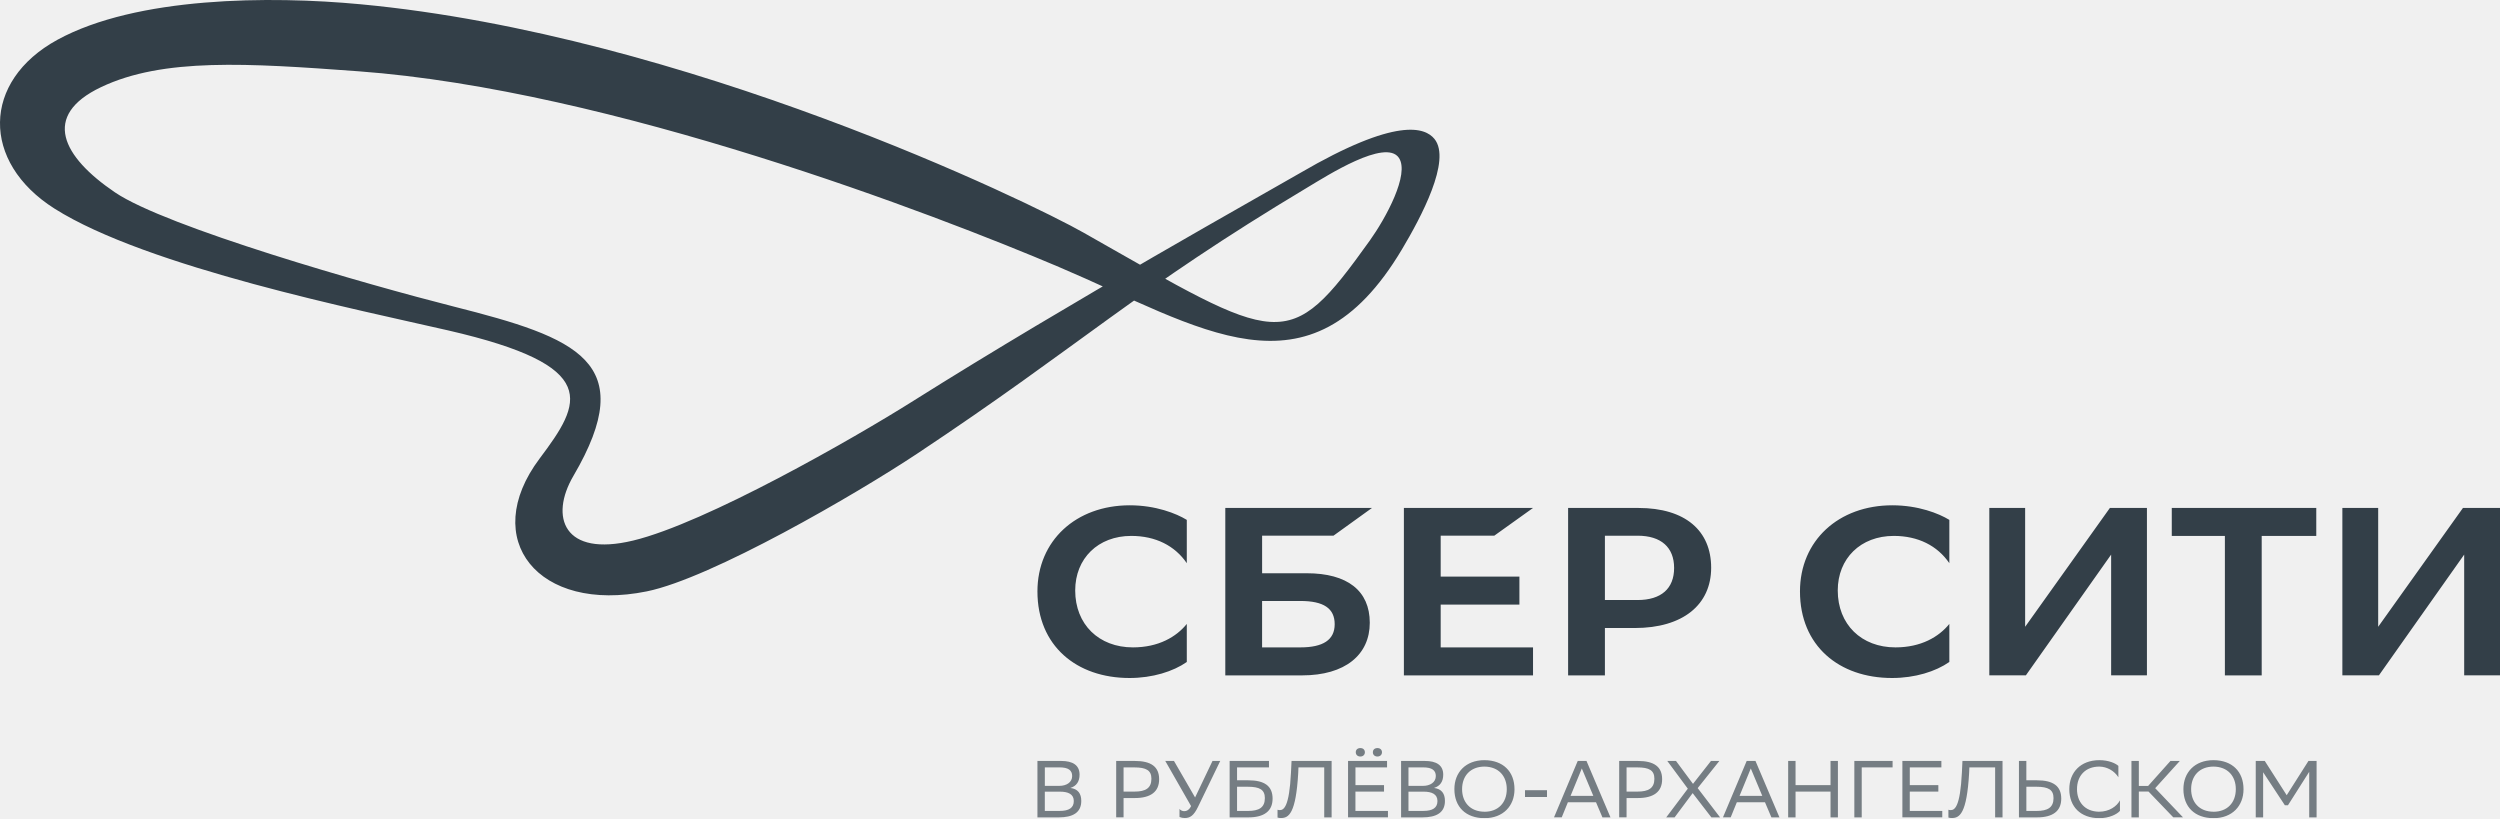
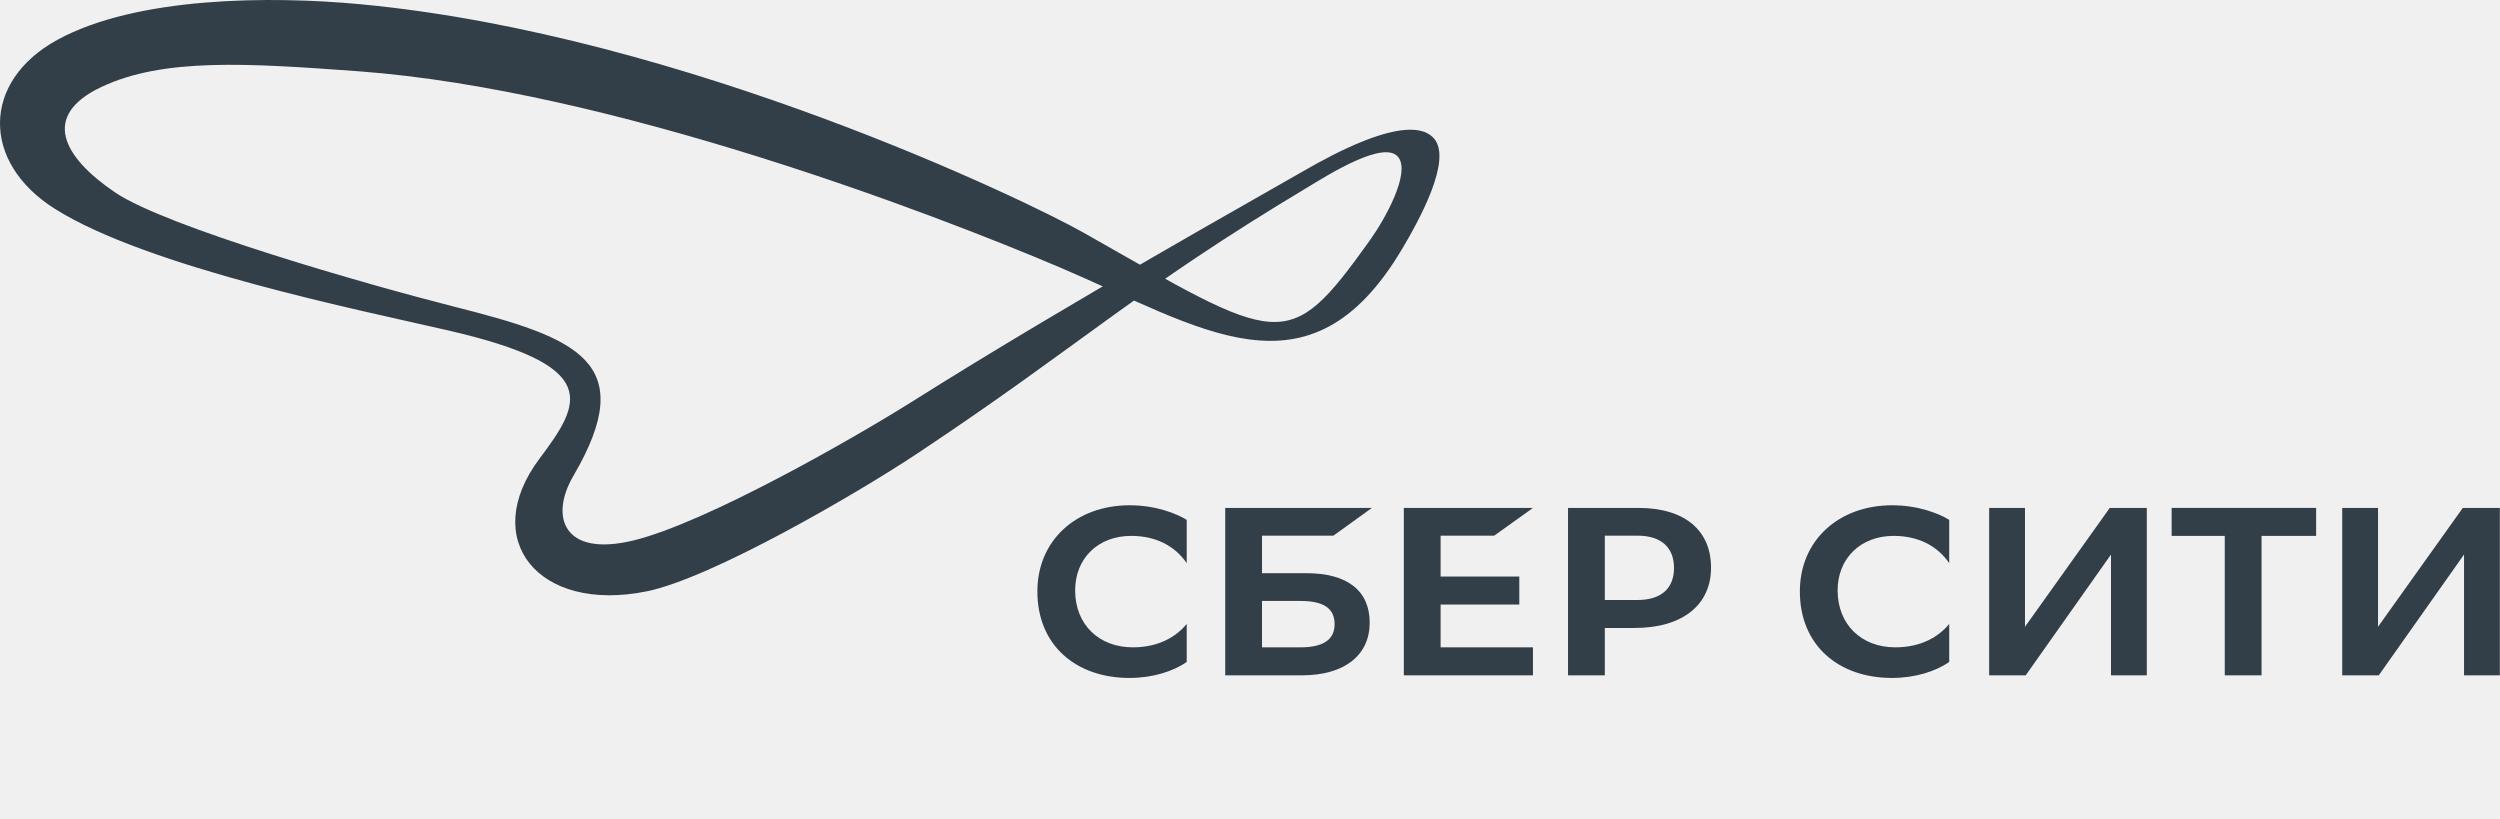
- <svg xmlns="http://www.w3.org/2000/svg" width="110" height="36" fill="none">
-   <g clip-path="url(#clip0_68_3824)" fill="#333F48">
-     <path d="M52.22 29.127c-.601.42-1.512.705-2.52.705-2.338 0-4.053-1.42-4.053-3.81 0-2.231 1.694-3.789 4.064-3.789 1.136 0 2.047.358 2.508.642v1.905c-.525-.768-1.372-1.2-2.444-1.2-1.458 0-2.466.99-2.466 2.4 0 1.494 1.04 2.505 2.54 2.505 1.126 0 1.91-.463 2.37-1.032v1.674zm5.274-3.904c1.79 0 2.776.768 2.776 2.178s-1.083 2.316-2.98 2.316h-3.377V22.35h6.454l-1.694 1.22h-3.14v1.653h1.961zm-.279 3.262c.997 0 1.511-.326 1.511-1.02 0-.695-.482-1.022-1.511-1.022h-1.683v2.042h1.683zm6.175-4.915v1.8h3.464v1.232H63.39v1.883h4.063v1.232h-5.682V22.35h5.682l-1.705 1.22H63.39zm8.695-1.22c2.08 0 3.206 1.01 3.206 2.63 0 1.621-1.233 2.653-3.367 2.653h-1.308v2.084h-1.619V22.35h3.088zm-.032 4.051c1.04 0 1.608-.505 1.608-1.41 0-.905-.568-1.42-1.608-1.42h-1.437v2.83h1.437zm13.717 2.726c-.6.42-1.51.705-2.519.705-2.337 0-4.052-1.42-4.052-3.81 0-2.231 1.694-3.789 4.063-3.789 1.137 0 2.048.358 2.509.642v1.905c-.525-.768-1.372-1.2-2.445-1.2-1.458 0-2.465.99-2.465 2.4 0 1.494 1.04 2.505 2.54 2.505 1.126 0 1.909-.463 2.37-1.032v1.674zm3.335-1.547l3.73-5.23h1.63v7.366H92.89v-5.314l-3.752 5.314H87.53V22.35h1.576v5.23zm12.811-4h-2.401v6.137h-1.62V23.58h-2.337v-1.23h6.358v1.23zm2.723 4l3.731-5.23H110v7.366h-1.576v-5.314l-3.752 5.314h-1.608V22.35h1.576v5.23h-.001zM60.267 10.591c.709-.992 1.77-2.935 1.282-3.649-.589-.858-3.174.8-3.999 1.292-7.614 4.557-9.986 6.942-17.213 11.739-2.665 1.769-9.036 5.47-11.88 6.048-4.77.97-7.387-2.284-4.715-5.843 1.852-2.467 2.778-4.072-4.022-5.64-3.849-.886-13.245-2.78-17.32-5.358-3.238-2.049-3.204-5.61.127-7.43C6.007-.15 11.877-.19 15.88.189 30.142 1.53 45.284 8.878 47.683 10.24c8.693 4.933 8.966 5.408 12.584.35v.001zm-13.67 1.158C41.126 9.43 26.9 3.952 15.753 3.135c-4.857-.356-8.576-.6-11.305.698-2.635 1.253-1.71 3.058.612 4.632 2.245 1.522 11.098 4.059 14.915 5.026 5.414 1.372 8.202 2.416 5.255 7.449-1.057 1.804-.435 3.585 2.63 2.844 3.192-.77 9.696-4.487 12.318-6.14 7.006-4.412 15.544-9.167 17.012-10.023 4.281-2.498 5.517-2.007 5.924-1.51.763.933-.595 3.463-1.43 4.864-4.096 6.872-8.853 3.42-15.089.774z" />
-     <path d="M45.647 35.965v-2.483h1.048c.499 0 .806.18.806.603 0 .301-.134.5-.405.585.336.042.48.248.48.571 0 .514-.371.724-.993.724h-.936zm.965-1.387c.31 0 .563-.153.563-.433 0-.252-.17-.38-.552-.38h-.65v.813h.639zm.018 1.102c.397 0 .617-.13.617-.435s-.252-.412-.606-.412h-.669v.848h.658zm2.807-.566v.85h-.325v-2.482h.82c.709 0 1.07.248 1.07.805s-.38.827-1.07.827h-.494zm0-1.348v1.064h.485c.48 0 .74-.149.74-.564 0-.372-.23-.5-.751-.5h-.474zm2.97 1.702l-1.135-1.986h.383l.929 1.606.766-1.606h.34l-.976 2.018c-.191.394-.354.493-.585.493a.567.567 0 01-.231-.046v-.355c.043.057.119.1.209.1.098 0 .217-.05.3-.224zm1.698-1.986h1.73v.284H54.43v.567h.495c.708 0 1.069.248 1.069.806 0 .557-.38.826-1.07.826h-.82v-2.483zm.325 1.135v1.064h.484c.48 0 .74-.149.74-.564 0-.372-.23-.5-.75-.5h-.474zm3.837-.851h-1.135l-.01.241c-.102 1.805-.423 1.986-.76 1.986a.424.424 0 01-.151-.021v-.344a.26.26 0 00.097.017c.177 0 .42-.131.495-1.649l.025-.514h1.763v2.483h-.325v-2.2.001zm2.63 1.064h-1.258v.85h1.431v.284h-1.756v-2.483h1.716v.284h-1.39v.78h1.257v.284zm-1.04-1.915c.118 0 .198.074.198.184s-.08.188-.199.188c-.119 0-.202-.075-.202-.188s.08-.184.202-.184zm.75 0c.12 0 .2.074.2.184s-.08.188-.2.188c-.119 0-.201-.075-.201-.188s.08-.184.202-.184zm1.041 3.05v-2.483h1.048c.498 0 .806.18.806.603 0 .301-.134.5-.405.585.336.042.48.248.48.571 0 .514-.372.724-.993.724h-.936zm.965-1.387c.31 0 .563-.153.563-.433 0-.252-.17-.38-.553-.38h-.65v.813h.64zm.018 1.102c.397 0 .617-.13.617-.435s-.252-.412-.606-.412h-.669v.848h.658zm2.684-2.233c.813.003 1.323.493 1.323 1.28 0 .734-.499 1.273-1.323 1.273-.816-.004-1.322-.49-1.322-1.28 0-.734.498-1.273 1.322-1.273zm.004 2.27c.603 0 .979-.398.979-.994 0-.56-.343-.989-.986-.993-.607.004-.98.401-.98.993 0 .56.344.99.987.993zm1.781-.947h.968v.297H67.1v-.297zm3.76 1.195h-.353l-.282-.664h-1.239l-.27.663h-.34l1.044-2.482h.386l1.055 2.483zm-.754-.947l-.506-1.206-.495 1.206h1zm1.463.096v.85h-.325v-2.482h.82c.708 0 1.07.248 1.07.805s-.38.827-1.07.827h-.495zm0-1.348v1.064h.484c.48 0 .74-.149.74-.564 0-.372-.23-.5-.75-.5h-.474zm2.695.936l-.903-1.22h.383l.748 1.008.791-1.008h.369l-.954 1.195.986 1.288h-.383l-.824-1.068-.795 1.068h-.368l.95-1.263zm4.032 1.263h-.354l-.282-.664h-1.24l-.27.663h-.34l1.044-2.482h.387l1.055 2.483zm-.756-.947l-.505-1.206-.495 1.206h1zm3.003-.188h-1.539v1.135h-.325v-2.483h.325v1.064h1.539v-1.064h.325v2.483h-.325v-1.136zm2.731-1.064h-1.358v2.199h-.325v-2.483h1.683v.284zm2.012 1.064H84.03v.85h1.43v.284h-1.755v-2.483h1.716v.284h-1.39v.78h1.256v.284zm2.5-1.064h-1.134l-.01.241c-.102 1.805-.424 1.986-.76 1.986a.424.424 0 01-.152-.021v-.344a.26.26 0 00.098.017c.177 0 .42-.131.495-1.649l.025-.514h1.763v2.483h-.325v-2.2.001zm1.374.567h.465c.708 0 1.07.248 1.07.806 0 .557-.38.826-1.07.826h-.791v-2.483h.325v.851zm0 .284v1.064h.455c.48 0 .74-.149.74-.564 0-.372-.23-.5-.751-.5h-.445zm4.118 1.06c-.127.149-.467.323-.914.323-.81-.004-1.315-.493-1.315-1.28 0-.734.498-1.273 1.322-1.273.416 0 .719.142.838.252v.5a1.015 1.015 0 00-.838-.469c-.607 0-.983.397-.983.993 0 .553.333.979.961.993.463 0 .788-.238.929-.5v.461zm.831.288h-.325v-2.483h.325v1.1h.408l.983-1.1h.412l-1.084 1.198 1.225 1.284h-.427l-1.09-1.135h-.427v1.135zm3.284-2.518c.813.003 1.322.493 1.322 1.28 0 .734-.499 1.273-1.322 1.273-.817-.004-1.323-.49-1.323-1.28 0-.734.499-1.273 1.323-1.273zm.003 2.27c.603 0 .98-.398.98-.994 0-.56-.344-.989-.987-.993-.607.004-.979.401-.979.993 0 .56.343.99.986.993zm4.209-1.757l-.936 1.473h-.134l-.957-1.454v1.986h-.325v-2.483h.397l.965 1.507.957-1.507h.358v2.483h-.325V33.96z" opacity=".65" />
+ <svg xmlns="http://www.w3.org/2000/svg" width="3508" height="1148" viewBox="0 0 3508 1148" fill="none">
+   <g clip-path="url(#clip0_247_9880)">
+     <path d="M1665.21 928.82C1646.06 942.243 1617.01 951.301 1584.87 951.301C1510.34 951.301 1455.64 906 1455.64 829.815C1455.64 758.661 1509.66 708.995 1585.22 708.995C1621.46 708.995 1650.51 720.405 1665.21 729.463V790.212C1648.46 765.719 1621.45 751.956 1587.27 751.956C1540.77 751.956 1508.63 783.495 1508.63 828.469C1508.63 876.122 1541.8 908.34 1589.65 908.34C1625.55 908.34 1650.51 893.571 1665.21 875.455V928.82Z" fill="#333F48" />
+     <path d="M1833.42 804.321C1890.51 804.321 1921.96 828.827 1921.96 873.789C1921.96 918.75 1887.42 947.622 1826.92 947.622H1719.23V712.7H1925.05L1871.03 751.636H1770.86V804.321H1833.43H1833.42ZM1824.52 908.359C1856.32 908.359 1872.72 897.955 1872.72 875.802C1872.72 853.648 1857.34 843.244 1824.52 843.244H1770.85V908.346H1824.52V908.359Z" fill="#333F48" />
+     <path d="M2021.46 751.636V809.026H2131.89V848.289H2021.46V908.359H2151.04V947.622H1969.84V712.7H2151.04L2096.67 751.636H2021.46Z" fill="#333F48" />
+     <path d="M2298.71 712.7C2365.03 712.7 2400.94 744.918 2400.94 796.597C2400.94 848.276 2361.62 881.173 2293.58 881.173H2251.87V947.622H2200.25V712.7H2298.71ZM2297.68 841.911C2330.85 841.911 2348.97 825.796 2348.97 796.937C2348.97 768.078 2330.85 751.636 2297.68 751.636H2251.87V841.911H2297.68Z" fill="#333F48" />
+     <path d="M2735.13 928.82C2715.98 942.243 2686.93 951.301 2654.79 951.301C2580.27 951.301 2525.56 906 2525.56 829.815C2525.56 758.661 2579.58 708.995 2655.14 708.995C2691.38 708.995 2720.43 720.405 2735.14 729.463V790.212C2718.39 765.719 2691.38 751.956 2657.19 751.956C2610.69 751.956 2578.56 783.495 2578.56 828.469C2578.56 876.122 2611.72 908.34 2659.58 908.34C2695.48 908.34 2720.43 893.571 2735.14 875.455V928.82H2735.13Z" fill="#333F48" />
+     <path d="M2841.45 879.488L2960.43 712.7H3012.39V947.622H2962.14V778.142L2842.48 947.622H2791.2V712.7H2841.46V879.488H2841.45Z" fill="#333F48" />
+     <path d="M3249.99 751.963H3173.41V947.622H3121.78V751.963H3047.25V712.7H3249.99V751.963Z" fill="#333F48" />
+     <path d="M3336.83 879.488L3455.81 712.7H3507.78V947.622H3457.53V778.142L3337.87 947.622H3286.59V712.7H3336.84V879.488H3336.83Z" fill="#333F48" />
+     <path d="M1921.84 337.739C1944.46 306.113 1978.31 244.131 1962.72 221.386C1943.96 194.024 1861.5 246.861 1835.22 262.586C1592.4 407.899 1516.78 483.946 1286.31 636.908C1201.33 693.317 998.17 811.344 907.474 829.774C755.341 860.696 671.886 756.96 757.11 643.449C816.164 564.798 845.703 513.61 628.852 463.629C506.117 435.349 206.464 374.951 76.541 292.74C-26.714 227.399 -25.651 113.851 80.59 55.831C191.547 -4.755 378.731 -6.038 506.386 5.989C961.184 48.837 1444.05 283.117 1520.54 326.531C1797.76 483.858 1806.48 498.992 1921.84 337.727V337.739ZM1485.9 374.675C1311.51 300.666 857.827 126.016 502.375 99.975C347.487 88.628 228.904 80.853 141.887 122.229C57.855 162.184 87.37 219.738 161.392 269.933C232.98 318.479 515.293 399.37 637.015 430.216C809.666 473.957 898.555 507.244 804.578 667.742C770.886 725.296 790.712 782.07 888.443 758.457C990.237 733.863 1197.64 615.345 1281.28 562.672C1504.68 421.951 1776.96 270.335 1823.77 243.011C1960.28 163.354 1999.7 179.016 2012.67 194.879C2036.98 224.631 1993.69 305.308 1967.05 349.993C1836.46 569.126 1684.75 459.062 1485.9 374.675Z" fill="#333F48" />
  </g>
  <defs>
-     <clipPath id="clip0_68_3824">
-       <path fill="#fff" d="M0 0h110v36H0z" />
+     <clipPath id="clip0_247_9880">
+       <rect width="3507.78" height="1148" fill="white" />
    </clipPath>
  </defs>
</svg>
